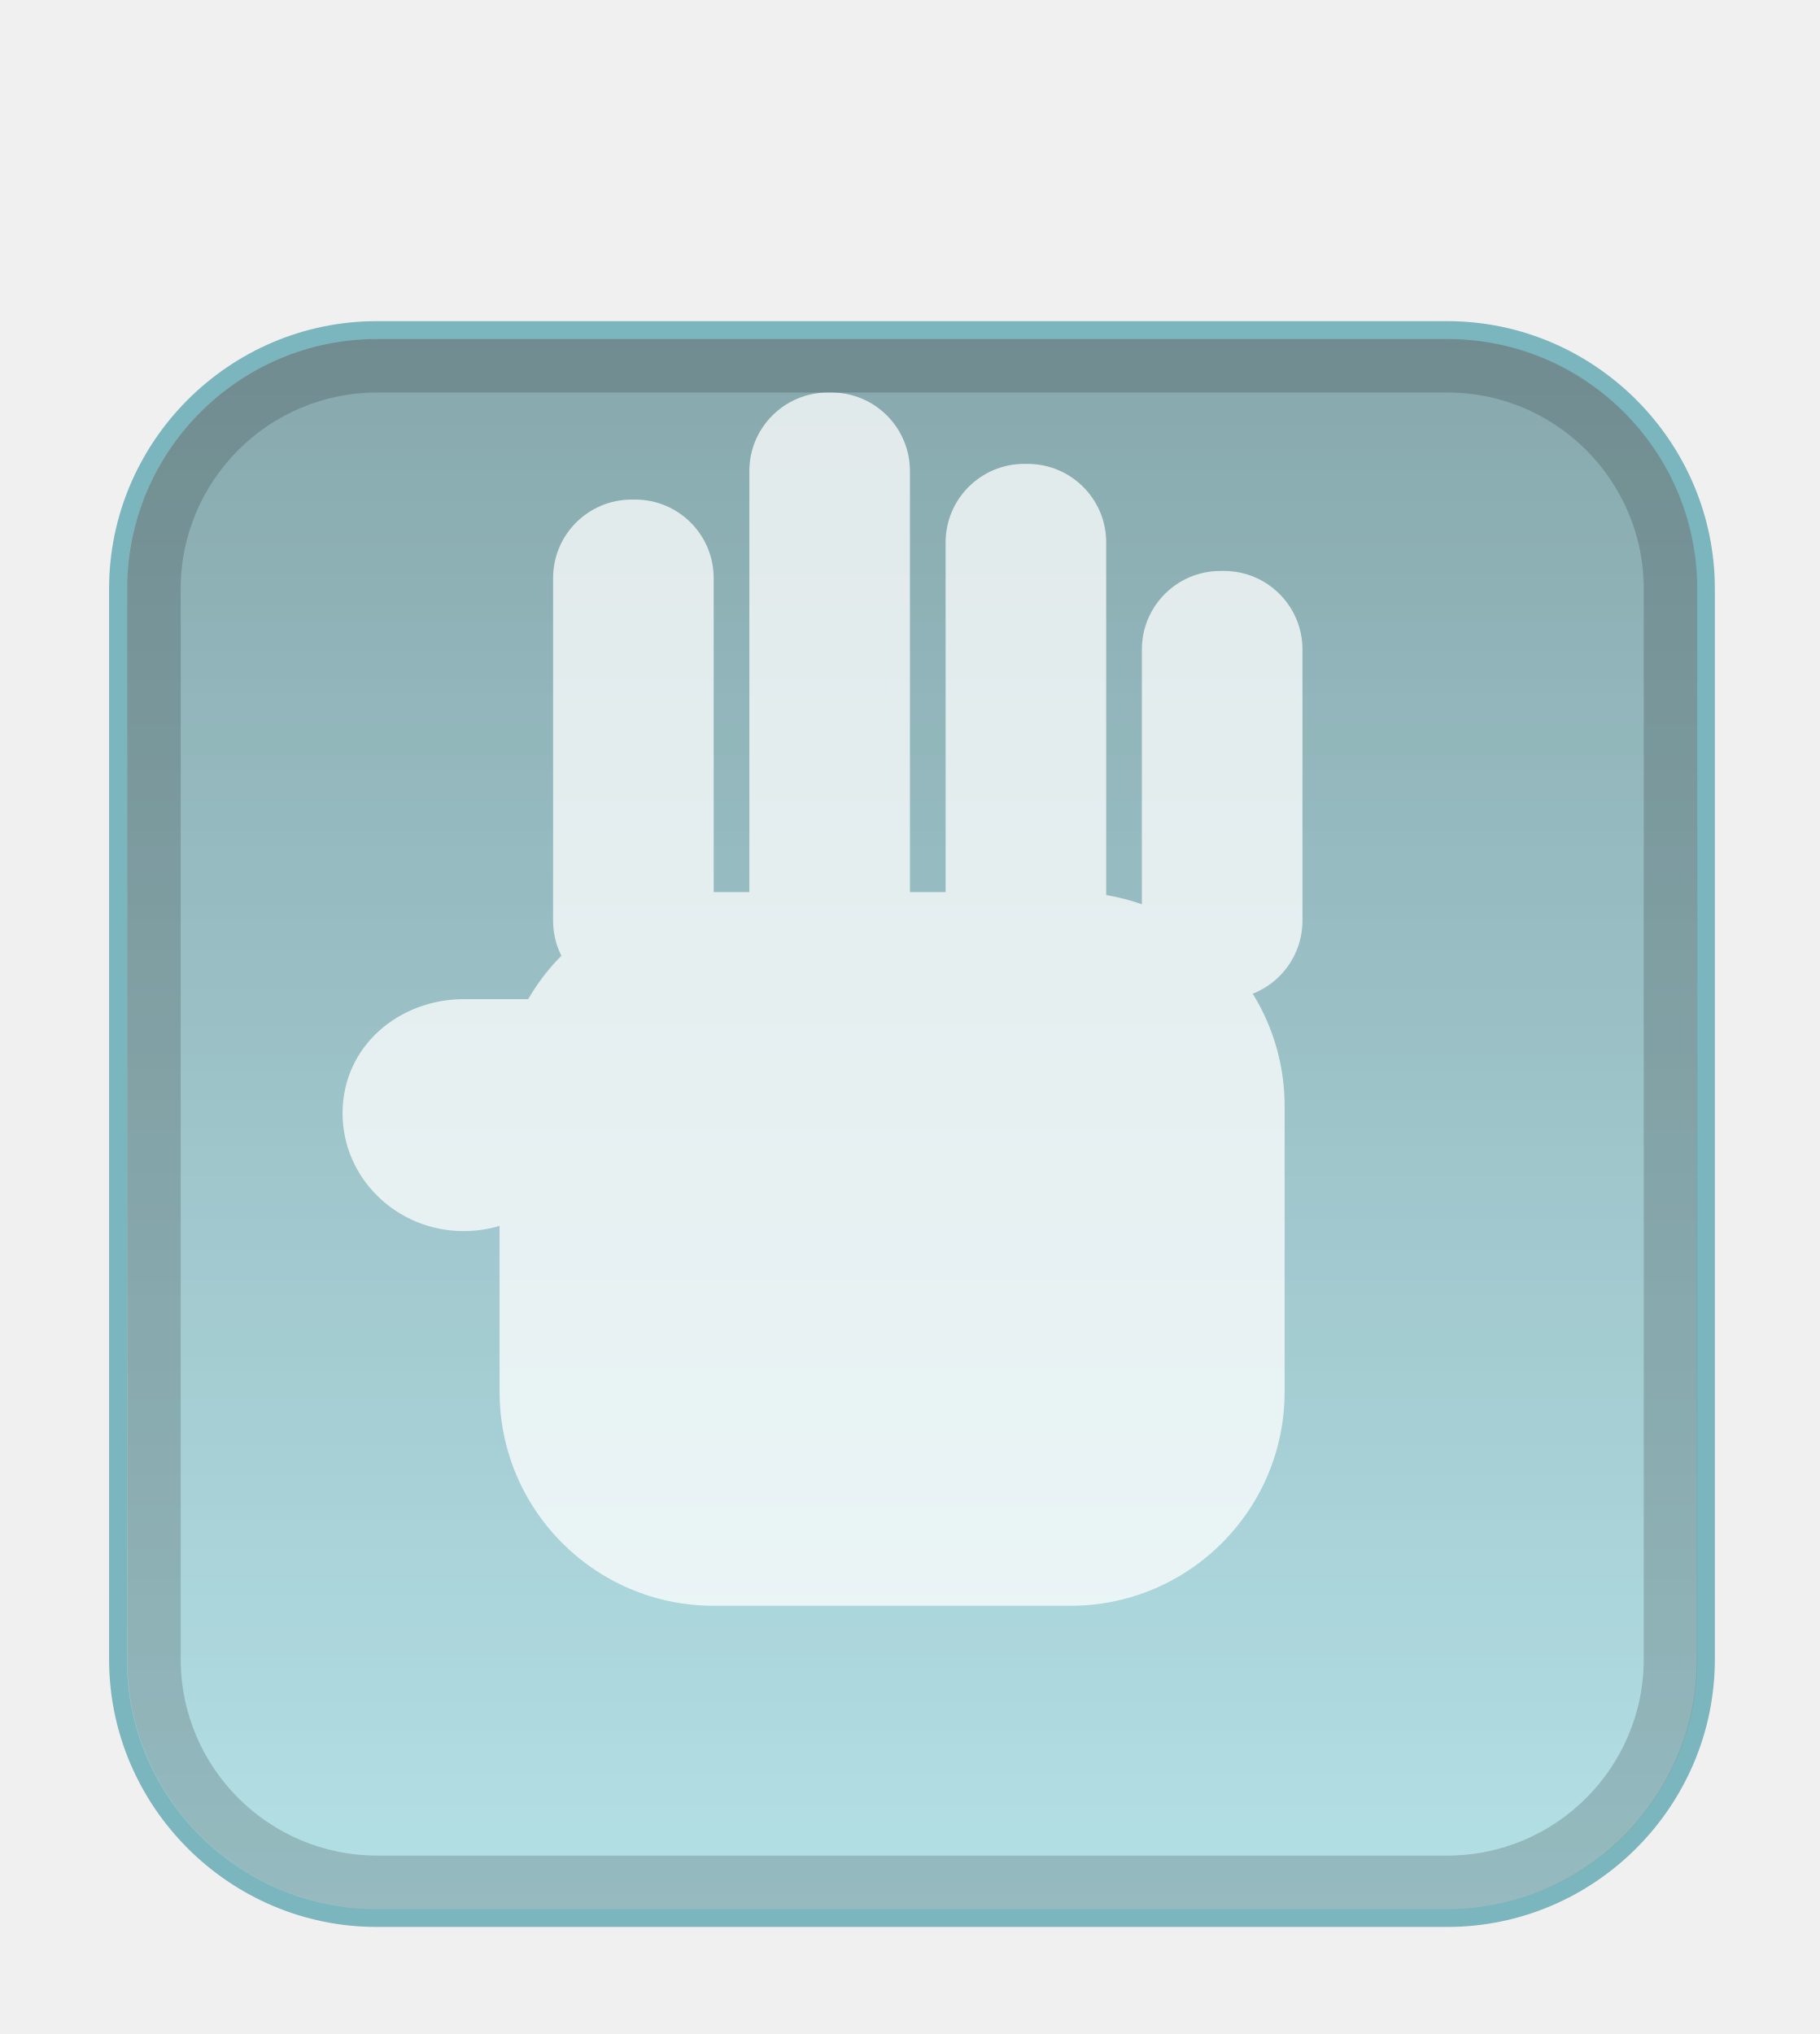
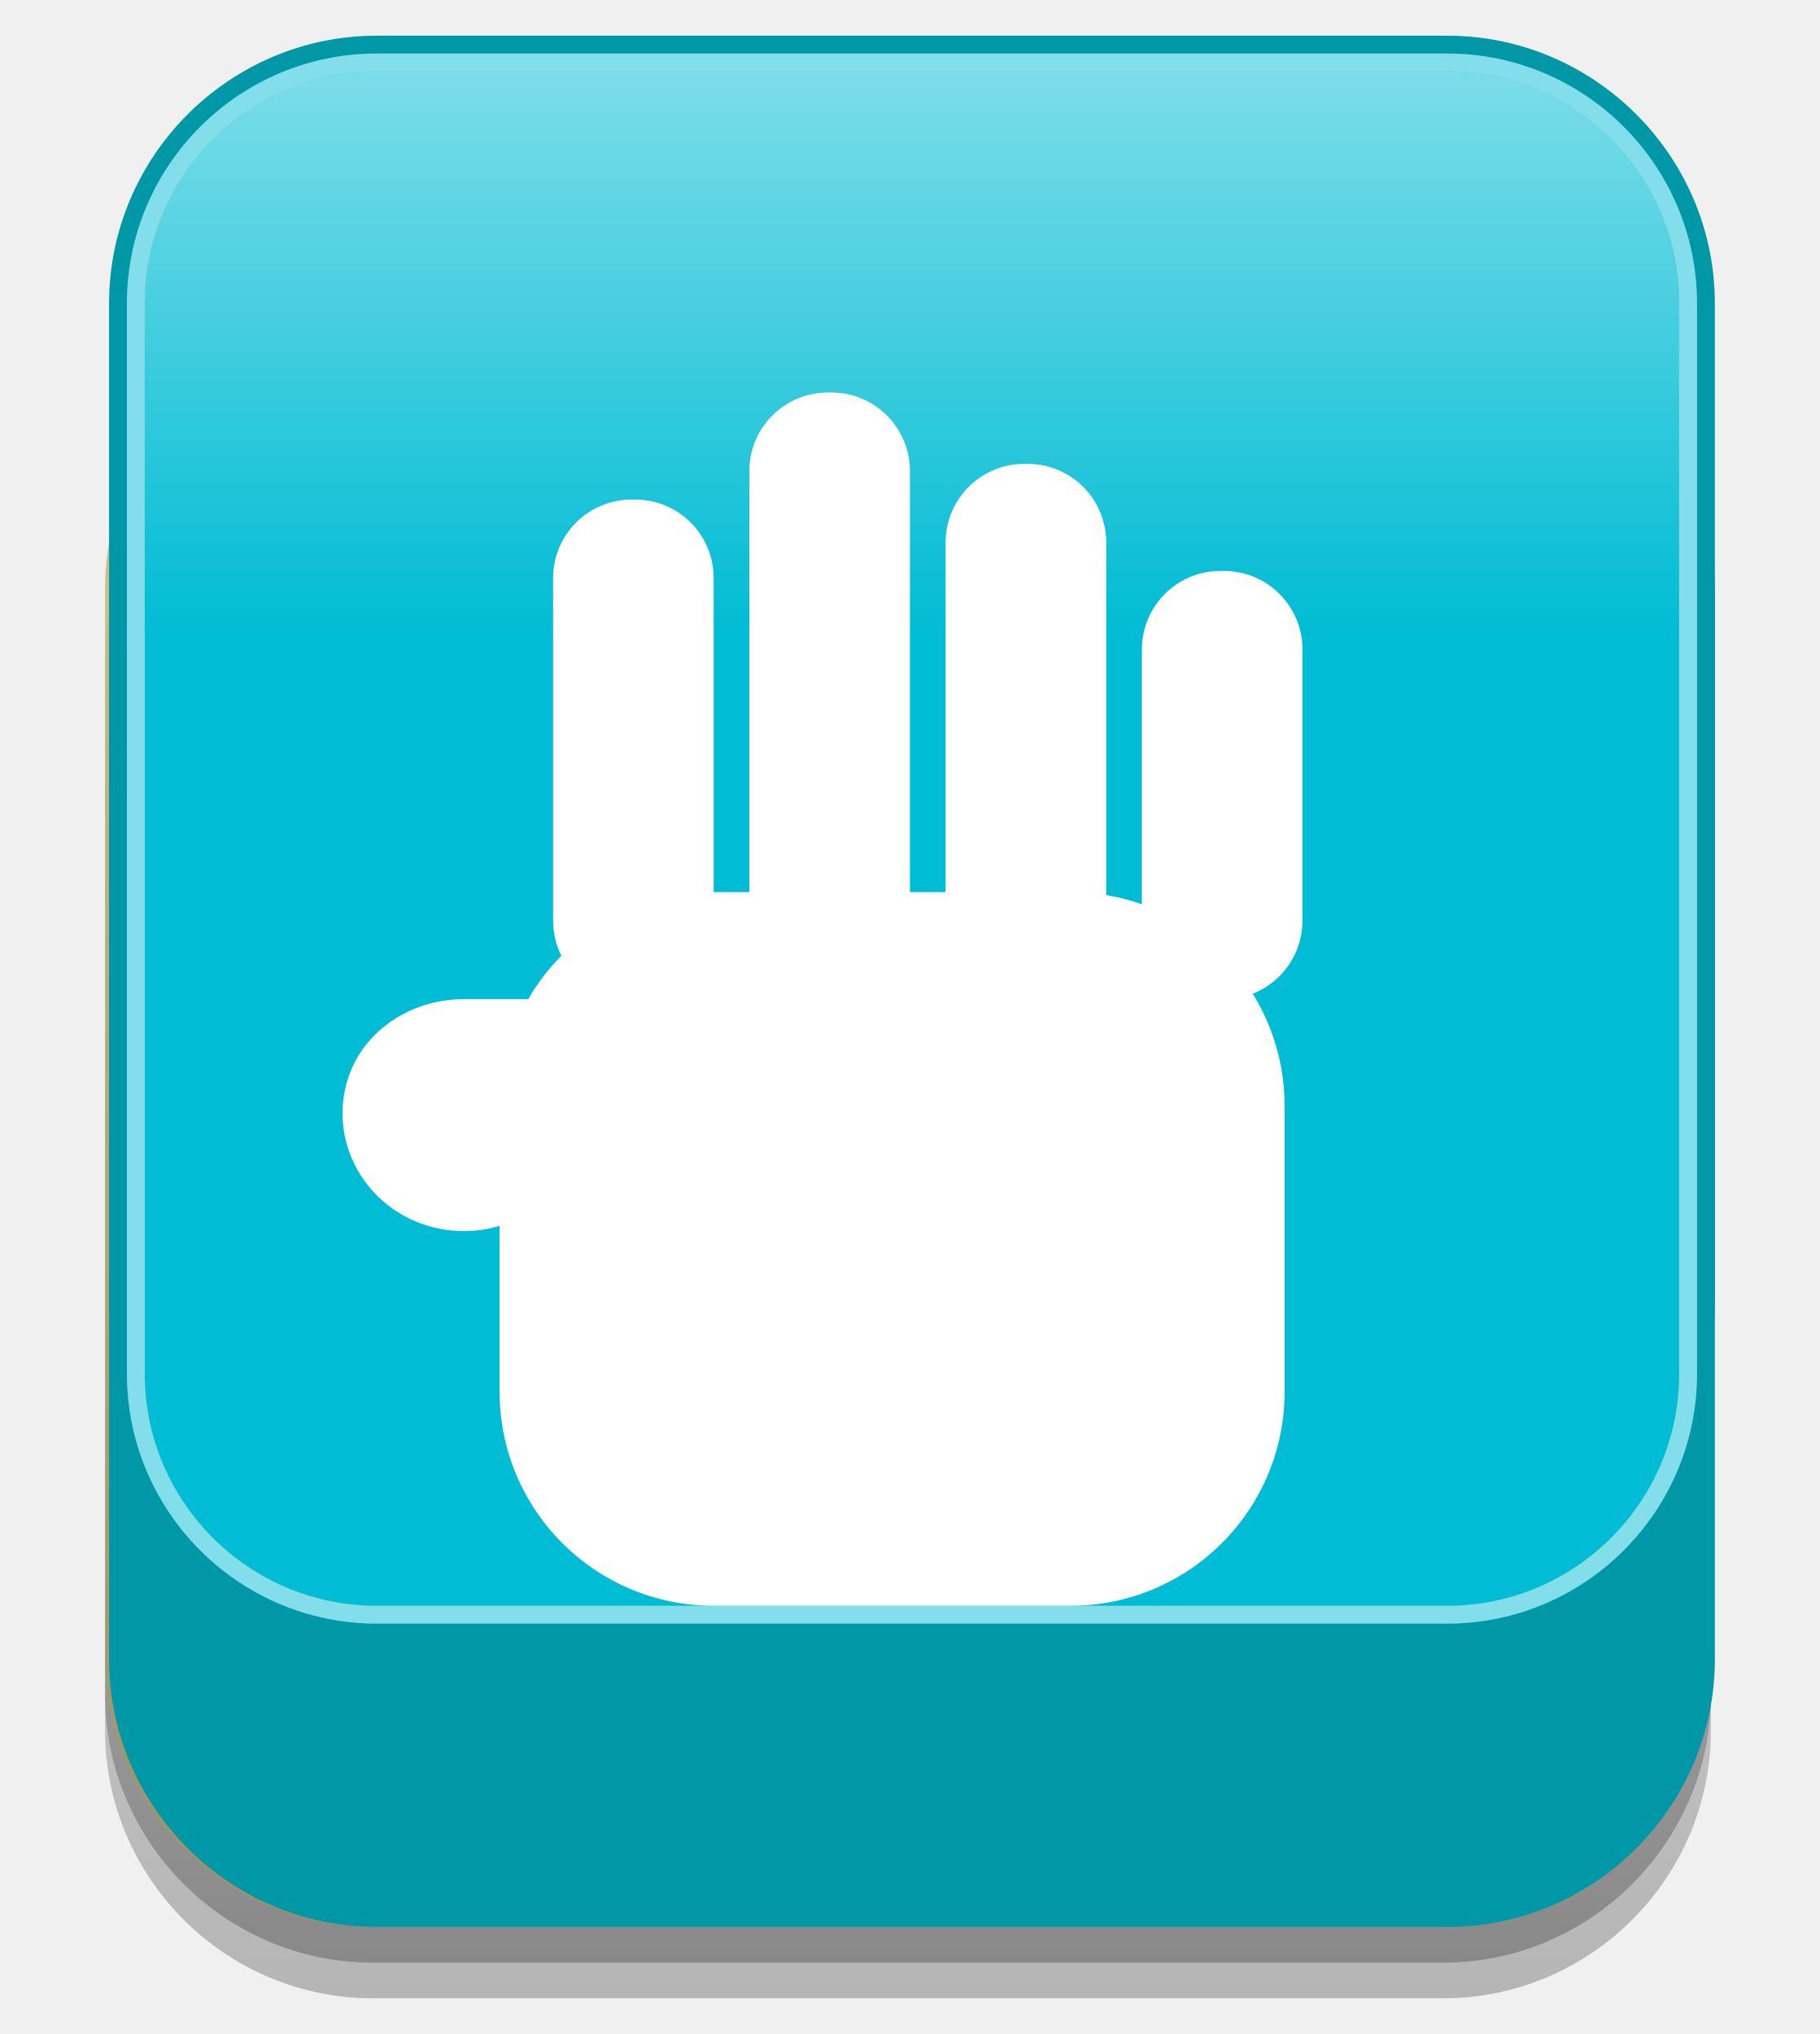
<svg xmlns="http://www.w3.org/2000/svg" width="51" height="57" viewBox="0 0 51 57">
-   <linearGradient id="goa" gradientUnits="userSpaceOnUse" x1="25.5" y1="55" x2="25.5" y2="2">
-     <stop offset="0" stop-opacity="0" />
-     <stop offset=".91" stop-opacity=".45" />
-     <stop offset="1" stop-opacity=".5" />
+   <linearGradient id="a" gradientUnits="userSpaceOnUse" x1="25.445" y1="1761.074" x2="25.445" y2="1716.074" gradientTransform="translate(0 -1706.074)">
+     <stop offset="0" stop-opacity=".5" />
+     <stop offset=".09" stop-opacity=".455" />
+     <stop offset="1" stop-opacity="0" />
  </linearGradient>
-   <path fill="#7BB5BD" d="M48.057 46.5c0 4.125-3.375 7.5-7.5 7.5h-30c-4.125 0-7.5-3.375-7.5-7.5v-30c0-4.125 3.375-7.5 7.5-7.5h30c4.125 0 7.5 3.375 7.5 7.5v30z" />
-   <path fill="#B5E2E8" d="M40.557 9.5h-30c-3.86 0-7 3.14-7 7v30c0 3.859 3.14 7 7 7h30c3.86 0 7-3.141 7-7v-30c0-3.86-3.14-7-7-7z" />
-   <path opacity=".6" fill="url(#goa)" d="M40.557 9.5h-30c-3.86 0-7 3.14-7 7v30c0 3.859 3.14 7 7 7h30c3.86 0 7-3.141 7-7v-30c0-3.86-3.14-7-7-7z" />
-   <g fill="#FFFFFF" opacity=".75">
+   <path opacity=".5" fill="url(#a)" d="M47.945 47.5c0 4.125-3.375 7.5-7.5 7.5h-30c-4.125 0-7.5-3.375-7.5-7.5v-30c0-4.125 3.375-7.5 7.5-7.5h30c4.125 0 7.5 3.375 7.5 7.5v30z" />
+   <path fill="#C9BF8B" d="M47.945 46.5c0 4.125-3.375 7.5-7.5 7.5h-30c-4.125 0-7.5-3.375-7.5-7.5v-30c0-4.125 3.375-7.5 7.5-7.5h30c4.125 0 7.5 3.375 7.5 7.5v30z" />
+   <linearGradient id="b" gradientUnits="userSpaceOnUse" x1="25.445" y1="1762.672" x2="25.445" y2="1718.102" gradientTransform="translate(0 -1706.074)">
+     <stop offset="0" stop-opacity=".5" />
+     <stop offset=".09" stop-opacity=".455" />
+     <stop offset="1" stop-opacity="0" />
+   </linearGradient>
+   <path opacity=".5" fill="url(#b)" d="M47.945 48.5c0 4.125-3.375 7.5-7.5 7.5h-30c-4.125 0-7.5-3.375-7.5-7.5v-30c0-4.125 3.375-7.5 7.5-7.5h30c4.125 0 7.5 3.375 7.5 7.5v30z" />
+   <path fill="#0097A7" d="M48.057 46.5c0 4.125-3.375 7.5-7.5 7.5h-30c-4.125 0-7.5-3.375-7.5-7.5v-30c0-4.125 3.375-7.5 7.5-7.5h30c4.125 0 7.5 3.375 7.5 7.5v30z" />
+   <path fill="#0097A7" d="M10.556 53.5c-3.858 0-7-3.141-7-7v-30c0-3.86 3.142-7 7-7h30c3.856 0 7 3.14 7 7v30c0 3.859-3.144 7-7 7h-30z" />
+   <path fill="#0097A7" d="M48.057 36.5c0 4.125-3.375 7.5-7.5 7.5h-30c-4.125 0-7.5-3.375-7.5-7.5v-28c0-4.125 3.375-7.5 7.5-7.5h30c4.125 0 7.5 3.375 7.5 7.5v28z" />
+   <path fill="#4DD0E1" d="M40.557 1.5h-30c-3.858 0-7 3.14-7 7v30c0 3.859 3.142 7 7 7h30c3.859 0 7-3.141 7-7v-30c0-3.86-3.141-7-7-7zm6.5 37c0 3.584-2.916 6.5-6.5 6.5h-30a6.508 6.508 0 0 1-6.5-6.5v-30c0-3.584 2.916-6.5 6.5-6.5h30c3.584 0 6.5 2.916 6.5 6.5v30z" />
+   <path opacity=".3" fill="#FFF" d="M40.557 1.5h-30c-3.858 0-7 3.14-7 7v30c0 3.859 3.142 7 7 7h30c3.859 0 7-3.141 7-7v-30c0-3.86-3.141-7-7-7zm6.5 37c0 3.584-2.916 6.5-6.5 6.5h-30a6.508 6.508 0 0 1-6.5-6.5v-30c0-3.584 2.916-6.5 6.5-6.5h30c3.584 0 6.5 2.916 6.5 6.5v30z" />
+   <path fill="#F7EC9F" d="M40.557 2h-30a6.508 6.508 0 0 0-6.5 6.5v30c0 3.584 2.916 6.5 6.5 6.5h30c3.584 0 6.5-2.916 6.5-6.5v-30c0-3.584-2.916-6.5-6.5-6.5z" />
+   <path fill="#00BCD4" d="M40.557 2h-30a6.508 6.508 0 0 0-6.5 6.5v30c0 3.584 2.916 6.5 6.5 6.5h30c3.584 0 6.5-2.916 6.5-6.5v-30c0-3.584-2.916-6.5-6.5-6.5z" />
+   <linearGradient id="c" gradientUnits="userSpaceOnUse" x1="25.556" y1="1663.575" x2="25.556" y2="1695.873" gradientTransform="translate(0 -1662)">
+     <stop offset="0" stop-color="#fff" stop-opacity=".5" />
+     <stop offset=".5" stop-color="#fff" stop-opacity="0" />
+     <stop offset="1" stop-color="#fff" stop-opacity="0" />
+   </linearGradient>
+   <path fill="url(#c)" d="M4.056 38.5c0 3.584 2.916 6.5 6.5 6.5h30c3.584 0 6.5-2.916 6.5-6.5v-30c0-3.584-2.916-6.5-6.5-6.5h-30a6.508 6.508 0 0 0-6.5 6.5v30z" />
+   <g fill="#FFFFFF">
    <rect x="14" y="25" width="22" height="20" rx="6" />
    <rect x="15.5" y="14" width="4.5" height="14" rx="2.2" />
    <rect x="21" y="11" width="4.5" height="17" rx="2.2" />
    <rect x="26.5" y="13" width="4.5" height="15" rx="2.2" />
    <rect x="32" y="16" width="4.5" height="12" rx="2.2" />
    <path d="M13 28              c-1.8 0 -3.4 1.3 -3.4 3.2              0  1.8 1.5 3.3 3.4 3.3              1.8 0 3.4 -1.4 3.4 -3.2              v-2.5              c0 -.5 -.4 -.8 -.9 -.8 z" />
  </g>
-   <path fill-opacity=".17" d="M40.564 9.5h-30c-3.86 0-7 3.14-7 7v30c0 3.859 3.14 7 7 7h30c3.861 0 7-3.141 7-7v-30c0-3.86-3.137-7-7-7zm5.5 37c0 3.033-2.467 5.5-5.5 5.5h-30a5.506 5.506 0 0 1-5.5-5.5v-30c0-3.033 2.467-5.5 5.5-5.5h30c3.033 0 5.5 2.467 5.5 5.5v30z" />
</svg>
